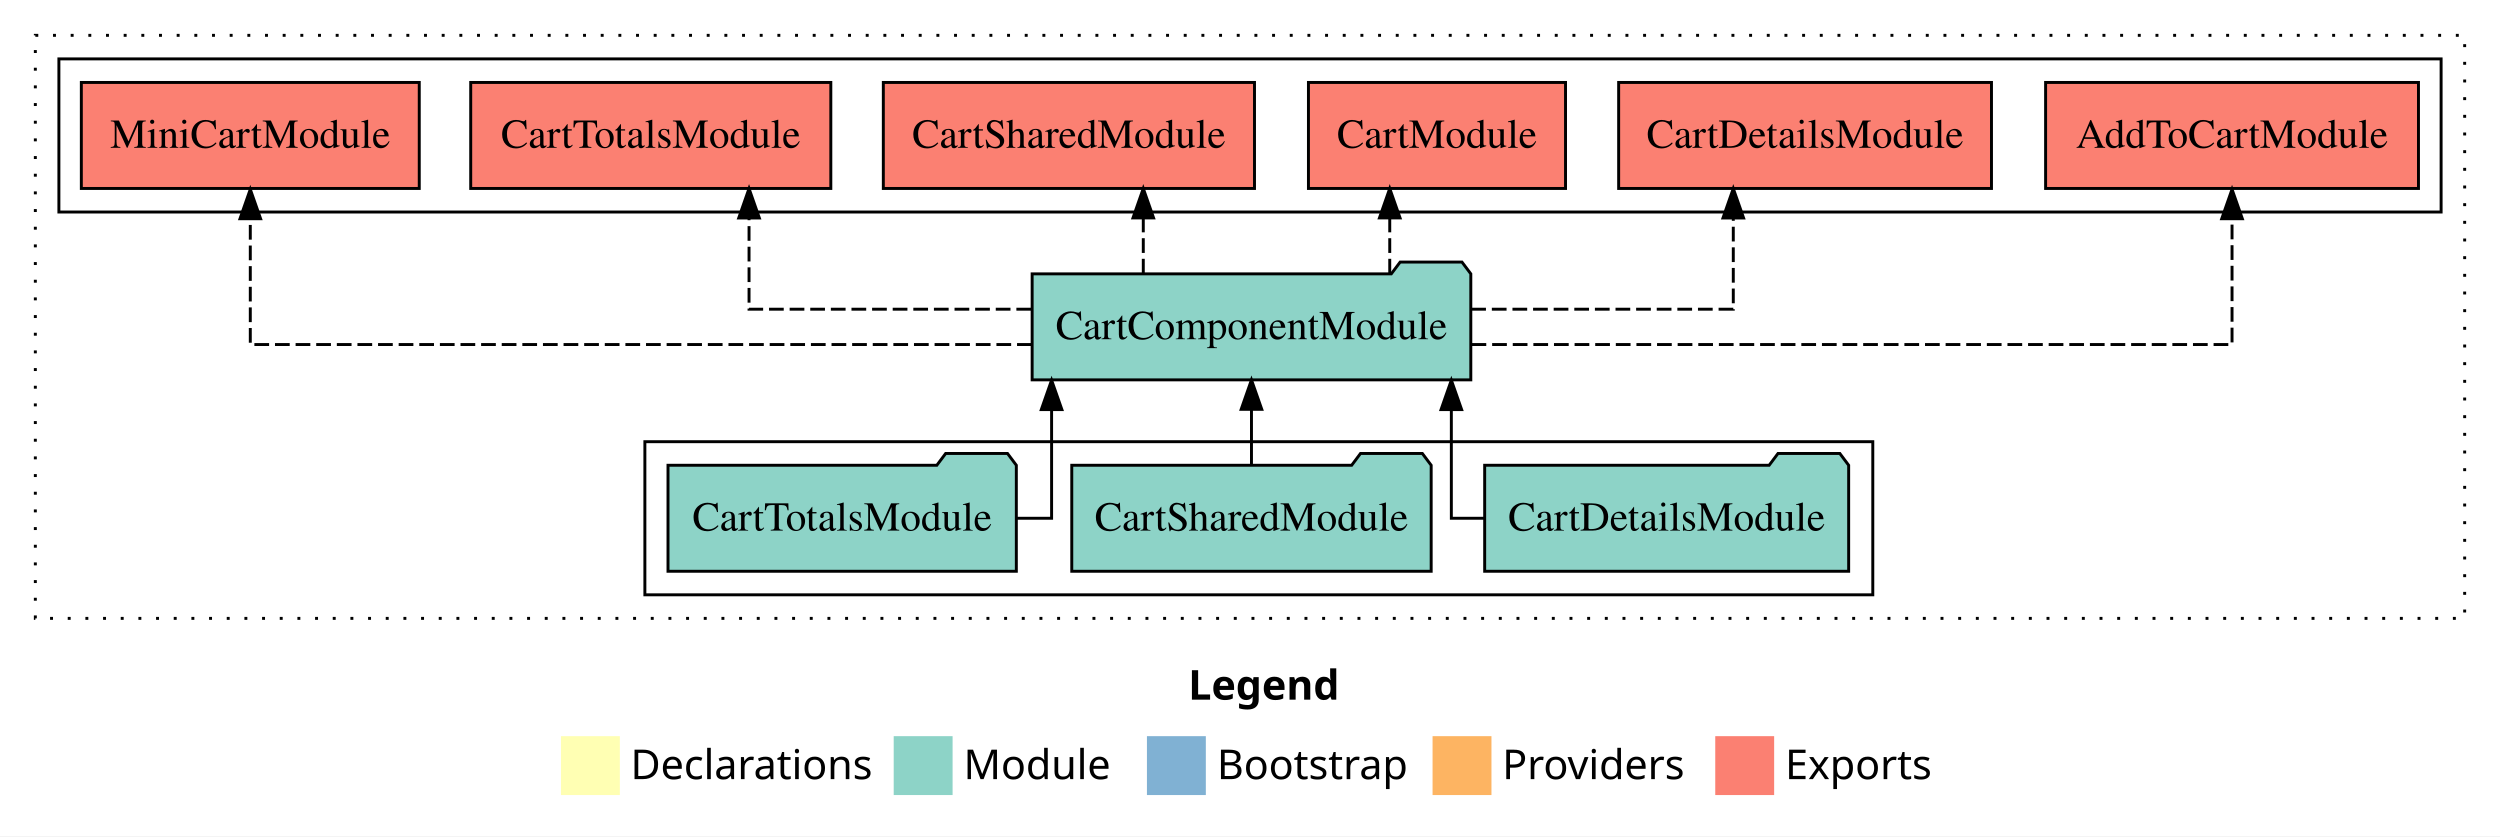
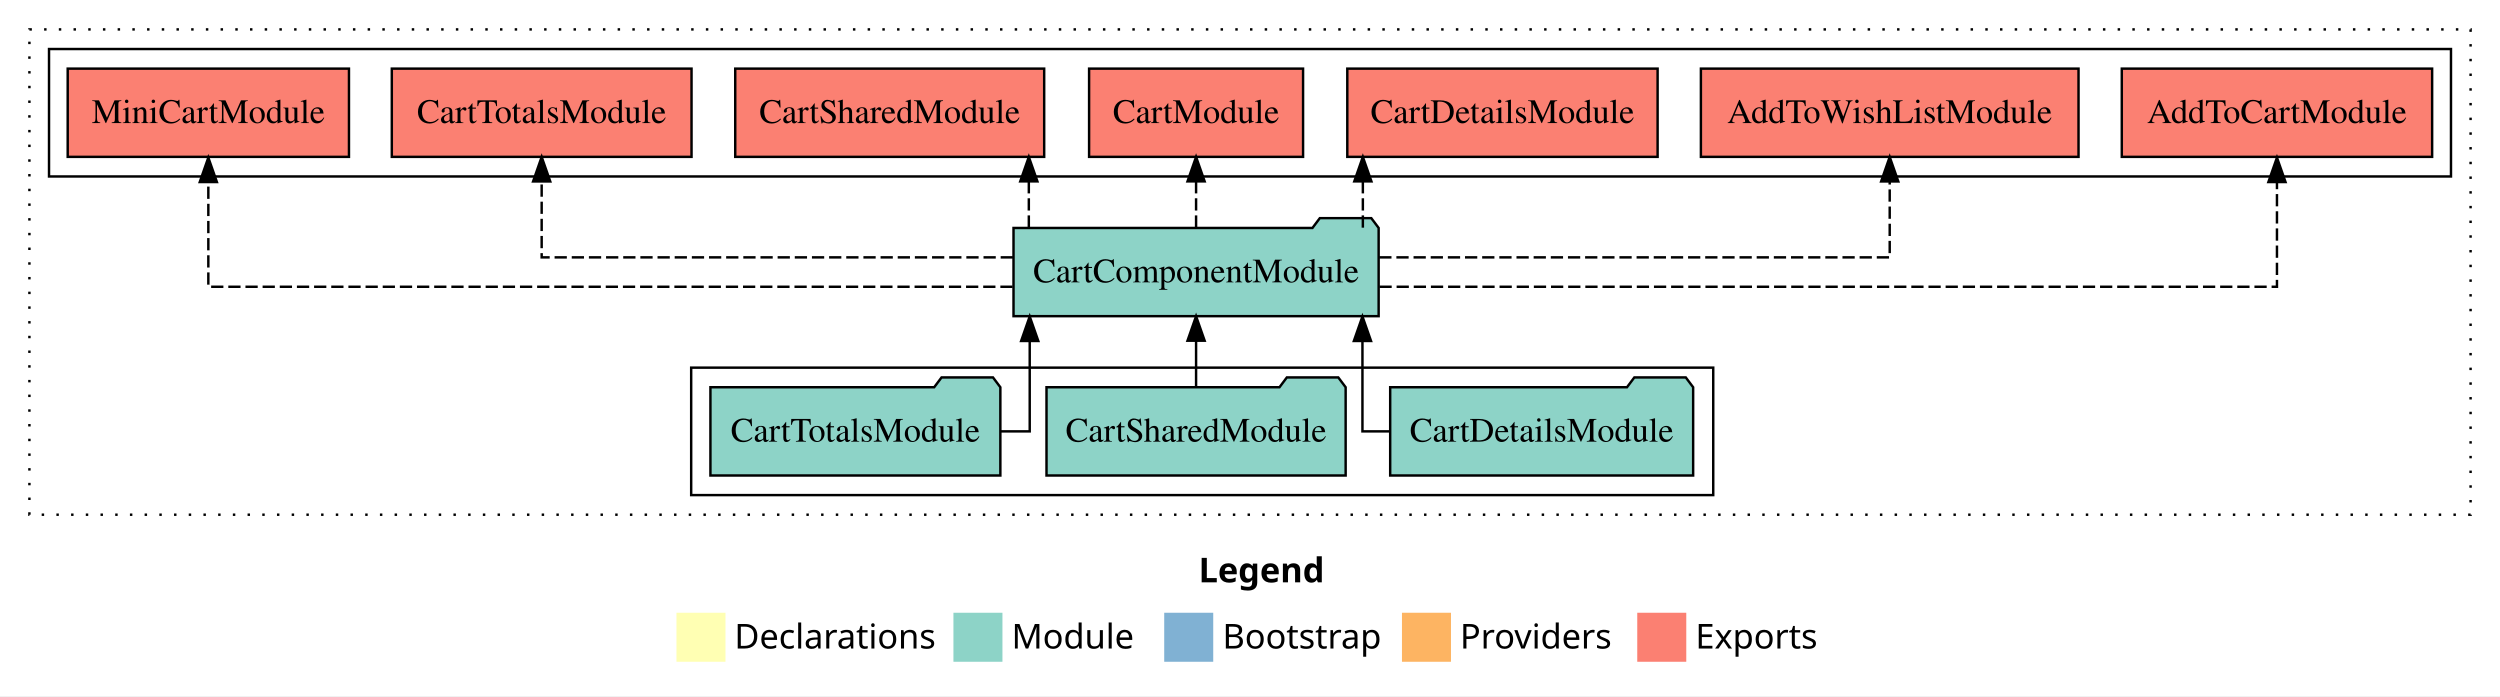
- <svg xmlns="http://www.w3.org/2000/svg" width="849pt" height="284pt" viewBox="0.00 0.00 849.00 284.00">
+ <svg xmlns="http://www.w3.org/2000/svg" width="1020pt" height="284pt" viewBox="0.00 0.00 1020.00 284.00">
  <g id="graph0" class="graph" transform="scale(1 1) rotate(0) translate(4 280)">
-     <polygon fill="#ffffff" stroke="transparent" points="-4,4 -4,-280 845,-280 845,4 -4,4" />
-     <text text-anchor="start" x="399.509" y="-42.4" font-family="sans-serif" font-weight="bold" font-size="14.00" fill="#000000">Legend</text>
-     <polygon fill="#ffffb3" stroke="transparent" points="186.5,-10 186.5,-30 206.5,-30 206.5,-10 186.5,-10" />
-     <text text-anchor="start" x="210.129" y="-15.4" font-family="sans-serif" font-size="14.00" fill="#000000">  Declarations</text>
-     <polygon fill="#8dd3c7" stroke="transparent" points="299.5,-10 299.5,-30 319.5,-30 319.5,-10 299.5,-10" />
-     <text text-anchor="start" x="323.225" y="-15.4" font-family="sans-serif" font-size="14.00" fill="#000000">  Module</text>
-     <polygon fill="#80b1d3" stroke="transparent" points="385.5,-10 385.5,-30 405.5,-30 405.5,-10 385.5,-10" />
-     <text text-anchor="start" x="409.281" y="-15.4" font-family="sans-serif" font-size="14.00" fill="#000000">  Bootstrap</text>
-     <polygon fill="#fdb462" stroke="transparent" points="482.5,-10 482.5,-30 502.5,-30 502.5,-10 482.5,-10" />
-     <text text-anchor="start" x="506.173" y="-15.4" font-family="sans-serif" font-size="14.00" fill="#000000">  Providers</text>
-     <polygon fill="#fb8072" stroke="transparent" points="578.5,-10 578.5,-30 598.5,-30 598.5,-10 578.5,-10" />
-     <text text-anchor="start" x="602.226" y="-15.4" font-family="sans-serif" font-size="14.00" fill="#000000">  Exports</text>
+     <polygon fill="#ffffff" stroke="transparent" points="-4,4 -4,-280 1016,-280 1016,4 -4,4" />
+     <text text-anchor="start" x="485.009" y="-42.4" font-family="sans-serif" font-weight="bold" font-size="14.00" fill="#000000">Legend</text>
+     <polygon fill="#ffffb3" stroke="transparent" points="272,-10 272,-30 292,-30 292,-10 272,-10" />
+     <text text-anchor="start" x="295.629" y="-15.4" font-family="sans-serif" font-size="14.00" fill="#000000">  Declarations</text>
+     <polygon fill="#8dd3c7" stroke="transparent" points="385,-10 385,-30 405,-30 405,-10 385,-10" />
+     <text text-anchor="start" x="408.725" y="-15.4" font-family="sans-serif" font-size="14.00" fill="#000000">  Module</text>
+     <polygon fill="#80b1d3" stroke="transparent" points="471,-10 471,-30 491,-30 491,-10 471,-10" />
+     <text text-anchor="start" x="494.781" y="-15.4" font-family="sans-serif" font-size="14.00" fill="#000000">  Bootstrap</text>
+     <polygon fill="#fdb462" stroke="transparent" points="568,-10 568,-30 588,-30 588,-10 568,-10" />
+     <text text-anchor="start" x="591.673" y="-15.4" font-family="sans-serif" font-size="14.00" fill="#000000">  Providers</text>
+     <polygon fill="#fb8072" stroke="transparent" points="664,-10 664,-30 684,-30 684,-10 664,-10" />
+     <text text-anchor="start" x="687.726" y="-15.4" font-family="sans-serif" font-size="14.00" fill="#000000">  Exports</text>
    <g id="clust1" class="cluster">
-       <polygon fill="none" stroke="#000000" stroke-dasharray="1,5" points="8,-70 8,-268 833,-268 833,-70 8,-70" />
+       <polygon fill="none" stroke="#000000" stroke-dasharray="1,5" points="8,-70 8,-268 1004,-268 1004,-70 8,-70" />
    </g>
    <g id="clust3" class="cluster">
-       <polygon fill="none" stroke="#000000" points="215,-78 215,-130 632,-130 632,-78 215,-78" />
+       <polygon fill="none" stroke="#000000" points="278,-78 278,-130 695,-130 695,-78 278,-78" />
    </g>
    <g id="clust4" class="cluster">
-       <polygon fill="none" stroke="#000000" points="16,-208 16,-260 825,-260 825,-208 16,-208" />
+       <polygon fill="none" stroke="#000000" points="16,-208 16,-260 996,-260 996,-208 16,-208" />
    </g>
    <g id="node1" class="node">
-       <polygon fill="#8dd3c7" stroke="#000000" points="623.805,-122 620.805,-126 599.805,-126 596.805,-122 500.195,-122 500.195,-86 623.805,-86 623.805,-122" />
-       <text text-anchor="middle" x="562" y="-99.8" font-family="Times,serif" font-size="14.00" fill="#000000">CartDetailsModule</text>
+       <polygon fill="#8dd3c7" stroke="#000000" points="686.805,-122 683.805,-126 662.805,-126 659.805,-122 563.195,-122 563.195,-86 686.805,-86 686.805,-122" />
+       <text text-anchor="middle" x="625" y="-99.8" font-family="Times,serif" font-size="14.00" fill="#000000">CartDetailsModule</text>
    </g>
    <g id="node4" class="node">
-       <polygon fill="#8dd3c7" stroke="#000000" points="495.485,-187 492.485,-191 471.485,-191 468.485,-187 346.515,-187 346.515,-151 495.485,-151 495.485,-187" />
-       <text text-anchor="middle" x="421" y="-164.8" font-family="Times,serif" font-size="14.00" fill="#000000">CartComponentModule</text>
+       <polygon fill="#8dd3c7" stroke="#000000" points="558.485,-187 555.485,-191 534.485,-191 531.485,-187 409.515,-187 409.515,-151 558.485,-151 558.485,-187" />
+       <text text-anchor="middle" x="484" y="-164.8" font-family="Times,serif" font-size="14.00" fill="#000000">CartComponentModule</text>
    </g>
    <g id="edge1" class="edge">
-       <path fill="none" stroke="#000000" d="M500.303,-104C493.447,-104 488.877,-104 488.877,-104 488.877,-104 488.877,-140.894 488.877,-140.894" />
-       <polygon fill="#000000" stroke="#000000" points="485.377,-140.894 488.877,-150.894 492.377,-140.894 485.377,-140.894" />
+       <path fill="none" stroke="#000000" d="M563.303,-104C556.447,-104 551.877,-104 551.877,-104 551.877,-104 551.877,-140.894 551.877,-140.894" />
+       <polygon fill="#000000" stroke="#000000" points="548.377,-140.894 551.877,-150.894 555.377,-140.894 548.377,-140.894" />
    </g>
    <g id="node2" class="node">
-       <polygon fill="#8dd3c7" stroke="#000000" points="482.026,-122 479.026,-126 458.026,-126 455.026,-122 359.974,-122 359.974,-86 482.026,-86 482.026,-122" />
-       <text text-anchor="middle" x="421" y="-99.8" font-family="Times,serif" font-size="14.00" fill="#000000">CartSharedModule</text>
+       <polygon fill="#8dd3c7" stroke="#000000" points="545.025,-122 542.025,-126 521.025,-126 518.025,-122 422.974,-122 422.974,-86 545.025,-86 545.025,-122" />
+       <text text-anchor="middle" x="484" y="-99.8" font-family="Times,serif" font-size="14.00" fill="#000000">CartSharedModule</text>
    </g>
    <g id="edge2" class="edge">
-       <path fill="none" stroke="#000000" d="M421,-122.106C421,-122.106 421,-140.991 421,-140.991" />
-       <polygon fill="#000000" stroke="#000000" points="417.5,-140.991 421,-150.991 424.5,-140.991 417.5,-140.991" />
+       <path fill="none" stroke="#000000" d="M484,-122.106C484,-122.106 484,-140.991 484,-140.991" />
+       <polygon fill="#000000" stroke="#000000" points="480.5,-140.991 484,-150.991 487.5,-140.991 480.5,-140.991" />
    </g>
    <g id="node3" class="node">
-       <polygon fill="#8dd3c7" stroke="#000000" points="341.146,-122 338.146,-126 317.146,-126 314.146,-122 222.854,-122 222.854,-86 341.146,-86 341.146,-122" />
-       <text text-anchor="middle" x="282" y="-99.8" font-family="Times,serif" font-size="14.00" fill="#000000">CartTotalsModule</text>
+       <polygon fill="#8dd3c7" stroke="#000000" points="404.146,-122 401.146,-126 380.146,-126 377.146,-122 285.854,-122 285.854,-86 404.146,-86 404.146,-122" />
+       <text text-anchor="middle" x="345" y="-99.8" font-family="Times,serif" font-size="14.00" fill="#000000">CartTotalsModule</text>
    </g>
    <g id="edge3" class="edge">
-       <path fill="none" stroke="#000000" d="M341.378,-104C348.395,-104 353.123,-104 353.123,-104 353.123,-104 353.123,-140.894 353.123,-140.894" />
-       <polygon fill="#000000" stroke="#000000" points="349.623,-140.894 353.123,-150.894 356.623,-140.894 349.623,-140.894" />
+       <path fill="none" stroke="#000000" d="M404.378,-104C411.395,-104 416.123,-104 416.123,-104 416.123,-104 416.123,-140.894 416.123,-140.894" />
+       <polygon fill="#000000" stroke="#000000" points="412.623,-140.894 416.123,-150.894 419.623,-140.894 412.623,-140.894" />
    </g>
    <g id="node5" class="node">
-       <polygon fill="#fb8072" stroke="#000000" points="817.312,-252 690.688,-252 690.688,-216 817.312,-216 817.312,-252" />
-       <text text-anchor="middle" x="754" y="-229.8" font-family="Times,serif" font-size="14.00" fill="#000000">AddToCartModule </text>
+       <polygon fill="#fb8072" stroke="#000000" points="988.312,-252 861.688,-252 861.688,-216 988.312,-216 988.312,-252" />
+       <text text-anchor="middle" x="925" y="-229.8" font-family="Times,serif" font-size="14.00" fill="#000000">AddToCartModule </text>
    </g>
    <g id="edge4" class="edge">
-       <path fill="none" stroke="#000000" stroke-dasharray="5,2" d="M495.732,-163C593.911,-163 754,-163 754,-163 754,-163 754,-205.716 754,-205.716" />
-       <polygon fill="#000000" stroke="#000000" points="750.5,-205.716 754,-215.716 757.5,-205.716 750.5,-205.716" />
+       <path fill="none" stroke="#000000" stroke-dasharray="5,2" d="M558.81,-163C684.629,-163 925,-163 925,-163 925,-163 925,-205.716 925,-205.716" />
+       <polygon fill="#000000" stroke="#000000" points="921.5,-205.716 925,-215.716 928.5,-205.716 921.5,-205.716" />
    </g>
    <g id="node6" class="node">
+       <polygon fill="#fb8072" stroke="#000000" points="844.037,-252 689.963,-252 689.963,-216 844.037,-216 844.037,-252" />
+       <text text-anchor="middle" x="767" y="-229.8" font-family="Times,serif" font-size="14.00" fill="#000000">AddToWishListModule </text>
+     </g>
+     <g id="edge5" class="edge">
+       <path fill="none" stroke="#000000" stroke-dasharray="5,2" d="M558.725,-175C642.57,-175 767,-175 767,-175 767,-175 767,-205.977 767,-205.977" />
+       <polygon fill="#000000" stroke="#000000" points="763.5,-205.977 767,-215.977 770.5,-205.977 763.5,-205.977" />
+     </g>
+     <g id="node7" class="node">
      <polygon fill="#fb8072" stroke="#000000" points="672.305,-252 545.695,-252 545.695,-216 672.305,-216 672.305,-252" />
      <text text-anchor="middle" x="609" y="-229.8" font-family="Times,serif" font-size="14.00" fill="#000000">CartDetailsModule </text>
    </g>
-     <g id="edge5" class="edge">
-       <path fill="none" stroke="#000000" stroke-dasharray="5,2" d="M495.63,-175C538.785,-175 584.625,-175 584.625,-175 584.625,-175 584.625,-205.977 584.625,-205.977" />
-       <polygon fill="#000000" stroke="#000000" points="581.125,-205.977 584.625,-215.977 588.125,-205.977 581.125,-205.977" />
+     <g id="edge6" class="edge">
+       <path fill="none" stroke="#000000" stroke-dasharray="5,2" d="M552.045,-187.106C552.045,-187.106 552.045,-205.991 552.045,-205.991" />
+       <polygon fill="#000000" stroke="#000000" points="548.545,-205.991 552.045,-215.991 555.545,-205.991 548.545,-205.991" />
    </g>
-     <g id="node7" class="node">
+     <g id="node8" class="node">
      <polygon fill="#fb8072" stroke="#000000" points="527.652,-252 440.348,-252 440.348,-216 527.652,-216 527.652,-252" />
      <text text-anchor="middle" x="484" y="-229.8" font-family="Times,serif" font-size="14.00" fill="#000000">CartModule </text>
    </g>
-     <g id="edge6" class="edge">
-       <path fill="none" stroke="#000000" stroke-dasharray="5,2" d="M467.958,-187.106C467.958,-187.106 467.958,-205.991 467.958,-205.991" />
-       <polygon fill="#000000" stroke="#000000" points="464.458,-205.991 467.958,-215.991 471.458,-205.991 464.458,-205.991" />
+     <g id="edge7" class="edge">
+       <path fill="none" stroke="#000000" stroke-dasharray="5,2" d="M484,-187.106C484,-187.106 484,-205.991 484,-205.991" />
+       <polygon fill="#000000" stroke="#000000" points="480.5,-205.991 484,-215.991 487.5,-205.991 480.5,-205.991" />
    </g>
-     <g id="node8" class="node">
+     <g id="node9" class="node">
      <polygon fill="#fb8072" stroke="#000000" points="422.025,-252 295.975,-252 295.975,-216 422.025,-216 422.025,-252" />
      <text text-anchor="middle" x="359" y="-229.8" font-family="Times,serif" font-size="14.00" fill="#000000">CartSharedModule </text>
    </g>
-     <g id="edge7" class="edge">
-       <path fill="none" stroke="#000000" stroke-dasharray="5,2" d="M384.26,-187.106C384.26,-187.106 384.26,-205.991 384.26,-205.991" />
-       <polygon fill="#000000" stroke="#000000" points="380.76,-205.991 384.26,-215.991 387.76,-205.991 380.76,-205.991" />
+     <g id="edge8" class="edge">
+       <path fill="none" stroke="#000000" stroke-dasharray="5,2" d="M415.76,-187.106C415.76,-187.106 415.76,-205.991 415.76,-205.991" />
+       <polygon fill="#000000" stroke="#000000" points="412.26,-205.991 415.76,-215.991 419.26,-205.991 412.26,-205.991" />
    </g>
-     <g id="node9" class="node">
+     <g id="node10" class="node">
      <polygon fill="#fb8072" stroke="#000000" points="278.145,-252 155.855,-252 155.855,-216 278.145,-216 278.145,-252" />
      <text text-anchor="middle" x="217" y="-229.8" font-family="Times,serif" font-size="14.00" fill="#000000">CartTotalsModule </text>
    </g>
-     <g id="edge8" class="edge">
-       <path fill="none" stroke="#000000" stroke-dasharray="5,2" d="M346.161,-175C300.317,-175 250.375,-175 250.375,-175 250.375,-175 250.375,-205.977 250.375,-205.977" />
-       <polygon fill="#000000" stroke="#000000" points="246.875,-205.977 250.375,-215.977 253.875,-205.977 246.875,-205.977" />
+     <g id="edge9" class="edge">
+       <path fill="none" stroke="#000000" stroke-dasharray="5,2" d="M409.271,-175C330.283,-175 217,-175 217,-175 217,-175 217,-205.977 217,-205.977" />
+       <polygon fill="#000000" stroke="#000000" points="213.5,-205.977 217,-215.977 220.5,-205.977 213.5,-205.977" />
    </g>
-     <g id="node10" class="node">
+     <g id="node11" class="node">
      <polygon fill="#fb8072" stroke="#000000" points="138.379,-252 23.621,-252 23.621,-216 138.379,-216 138.379,-252" />
      <text text-anchor="middle" x="81" y="-229.8" font-family="Times,serif" font-size="14.00" fill="#000000">MiniCartModule </text>
    </g>
-     <g id="edge9" class="edge">
-       <path fill="none" stroke="#000000" stroke-dasharray="5,2" d="M346.386,-163C246.301,-163 81,-163 81,-163 81,-163 81,-205.716 81,-205.716" />
+     <g id="edge10" class="edge">
+       <path fill="none" stroke="#000000" stroke-dasharray="5,2" d="M409.143,-163C292.599,-163 81,-163 81,-163 81,-163 81,-205.716 81,-205.716" />
      <polygon fill="#000000" stroke="#000000" points="77.5,-205.716 81,-215.716 84.5,-205.716 77.5,-205.716" />
    </g>
  </g>
</svg>
